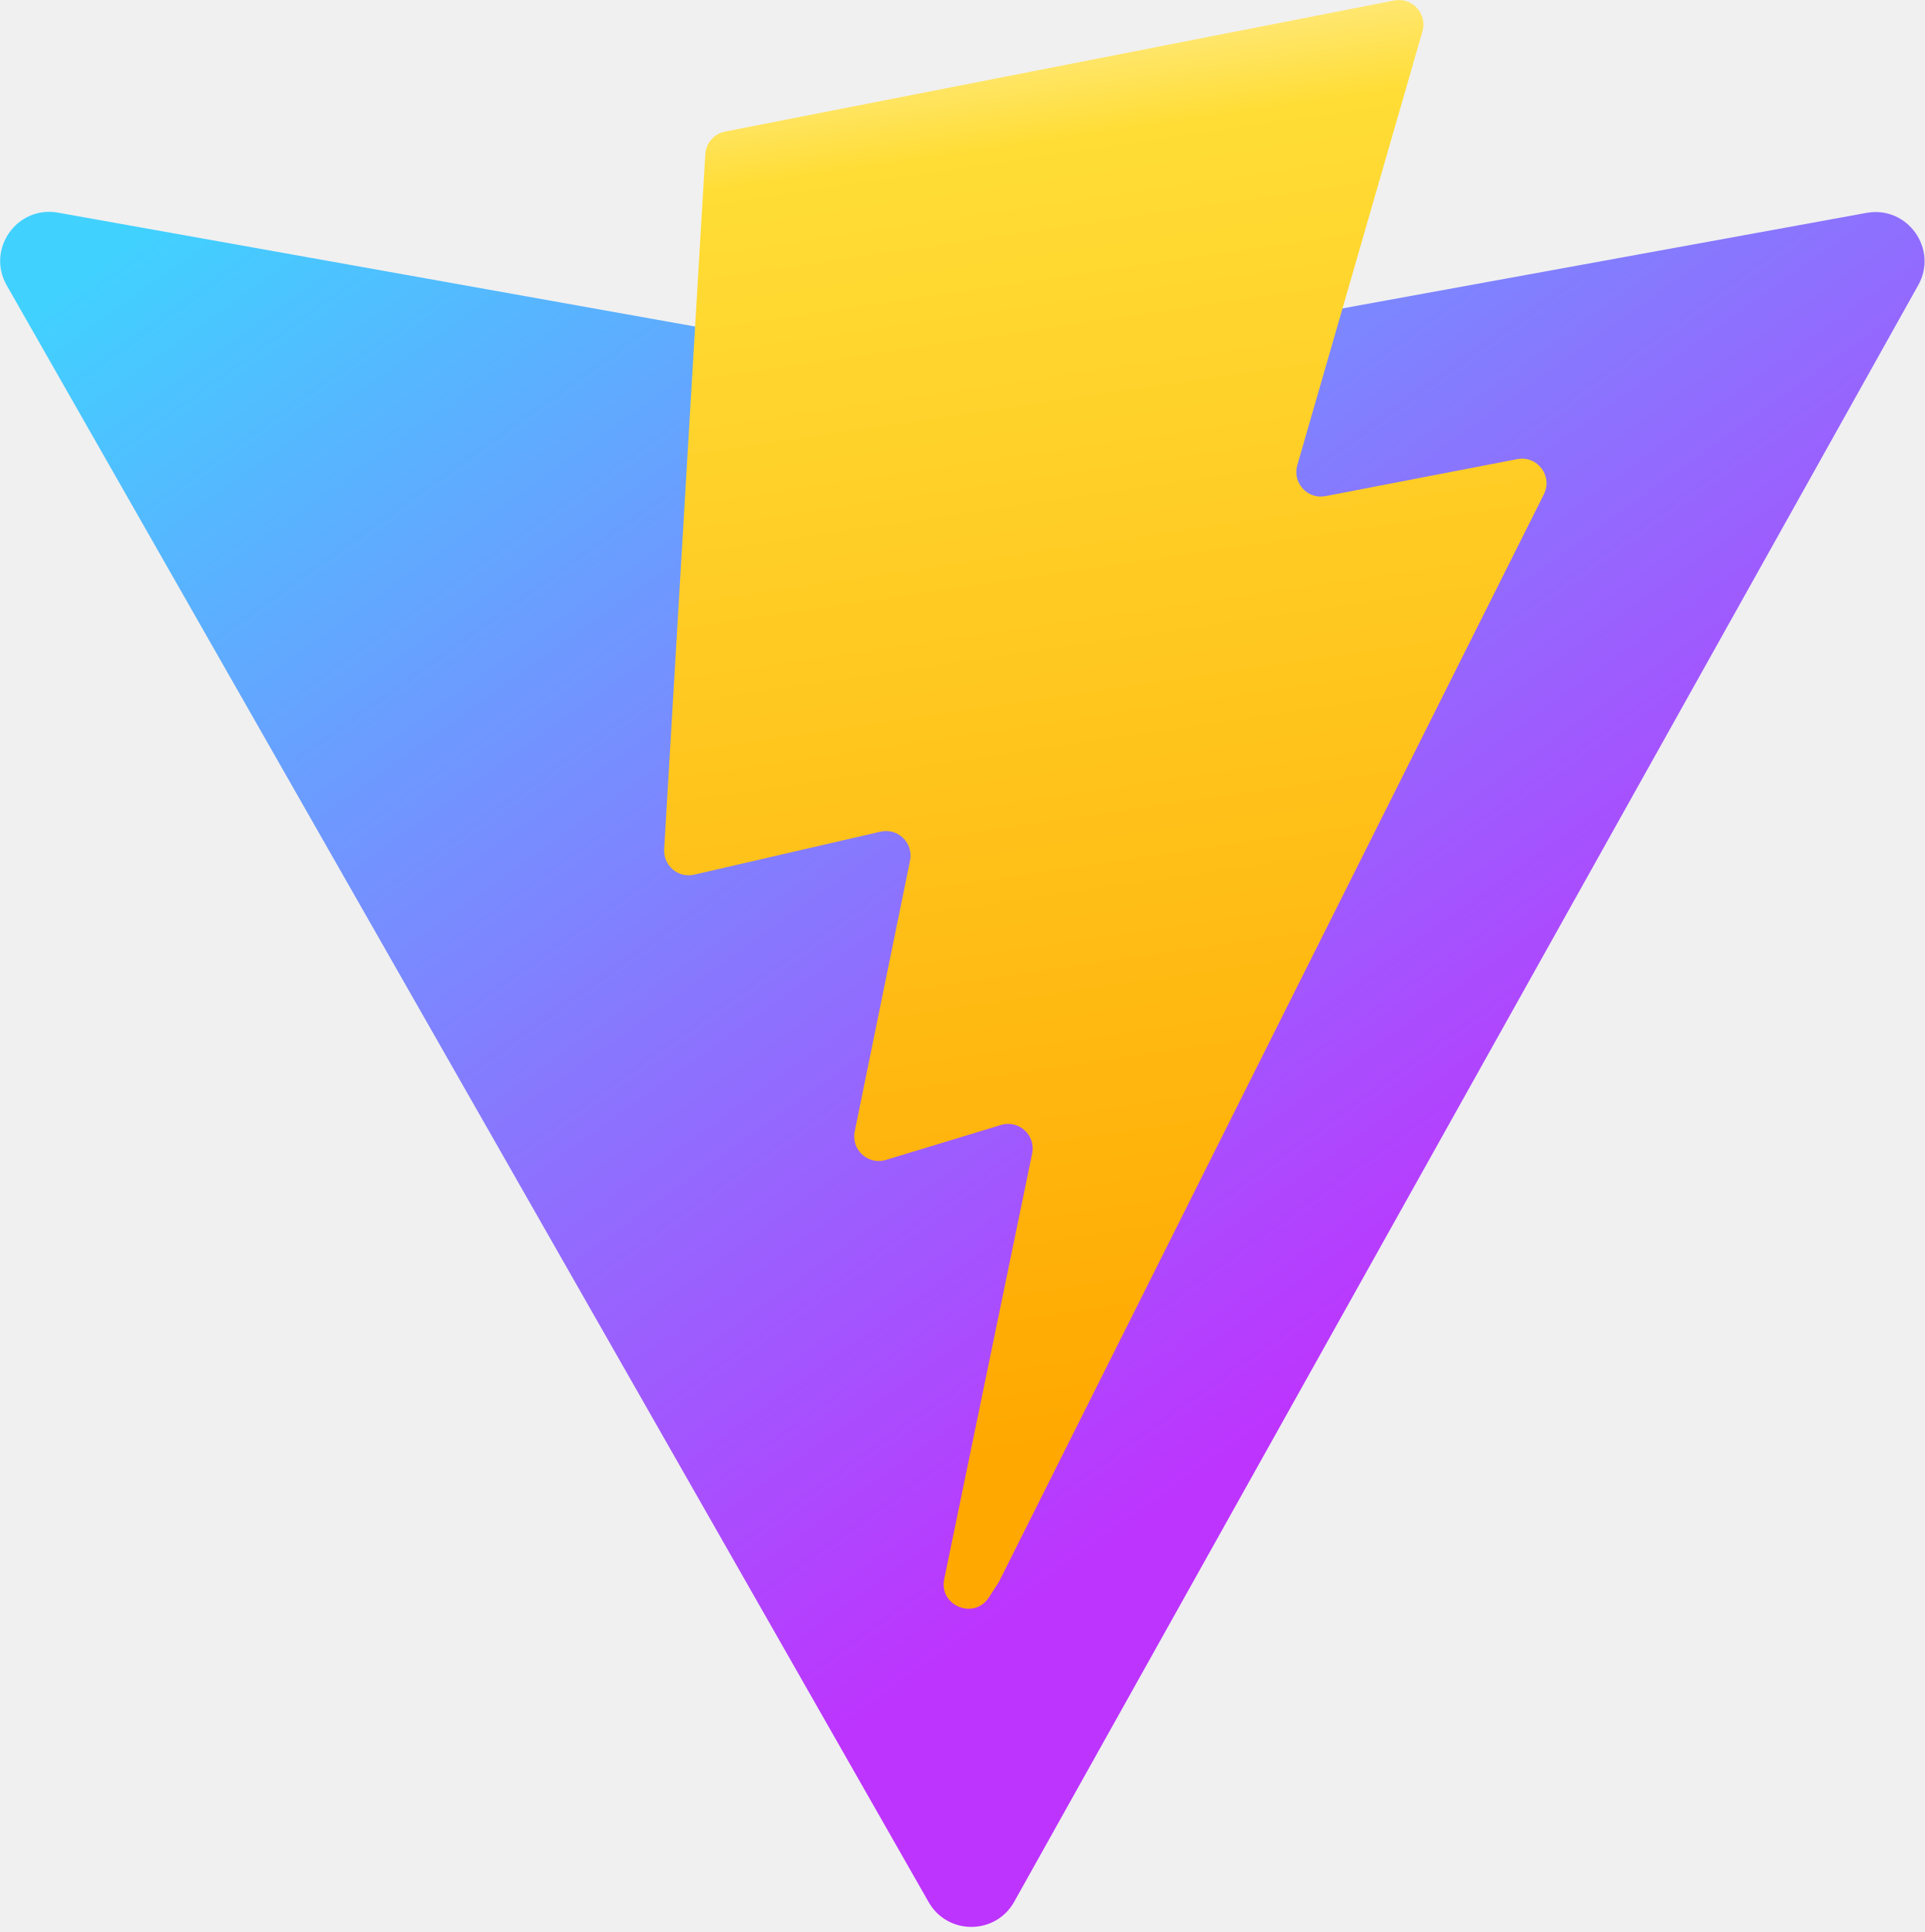
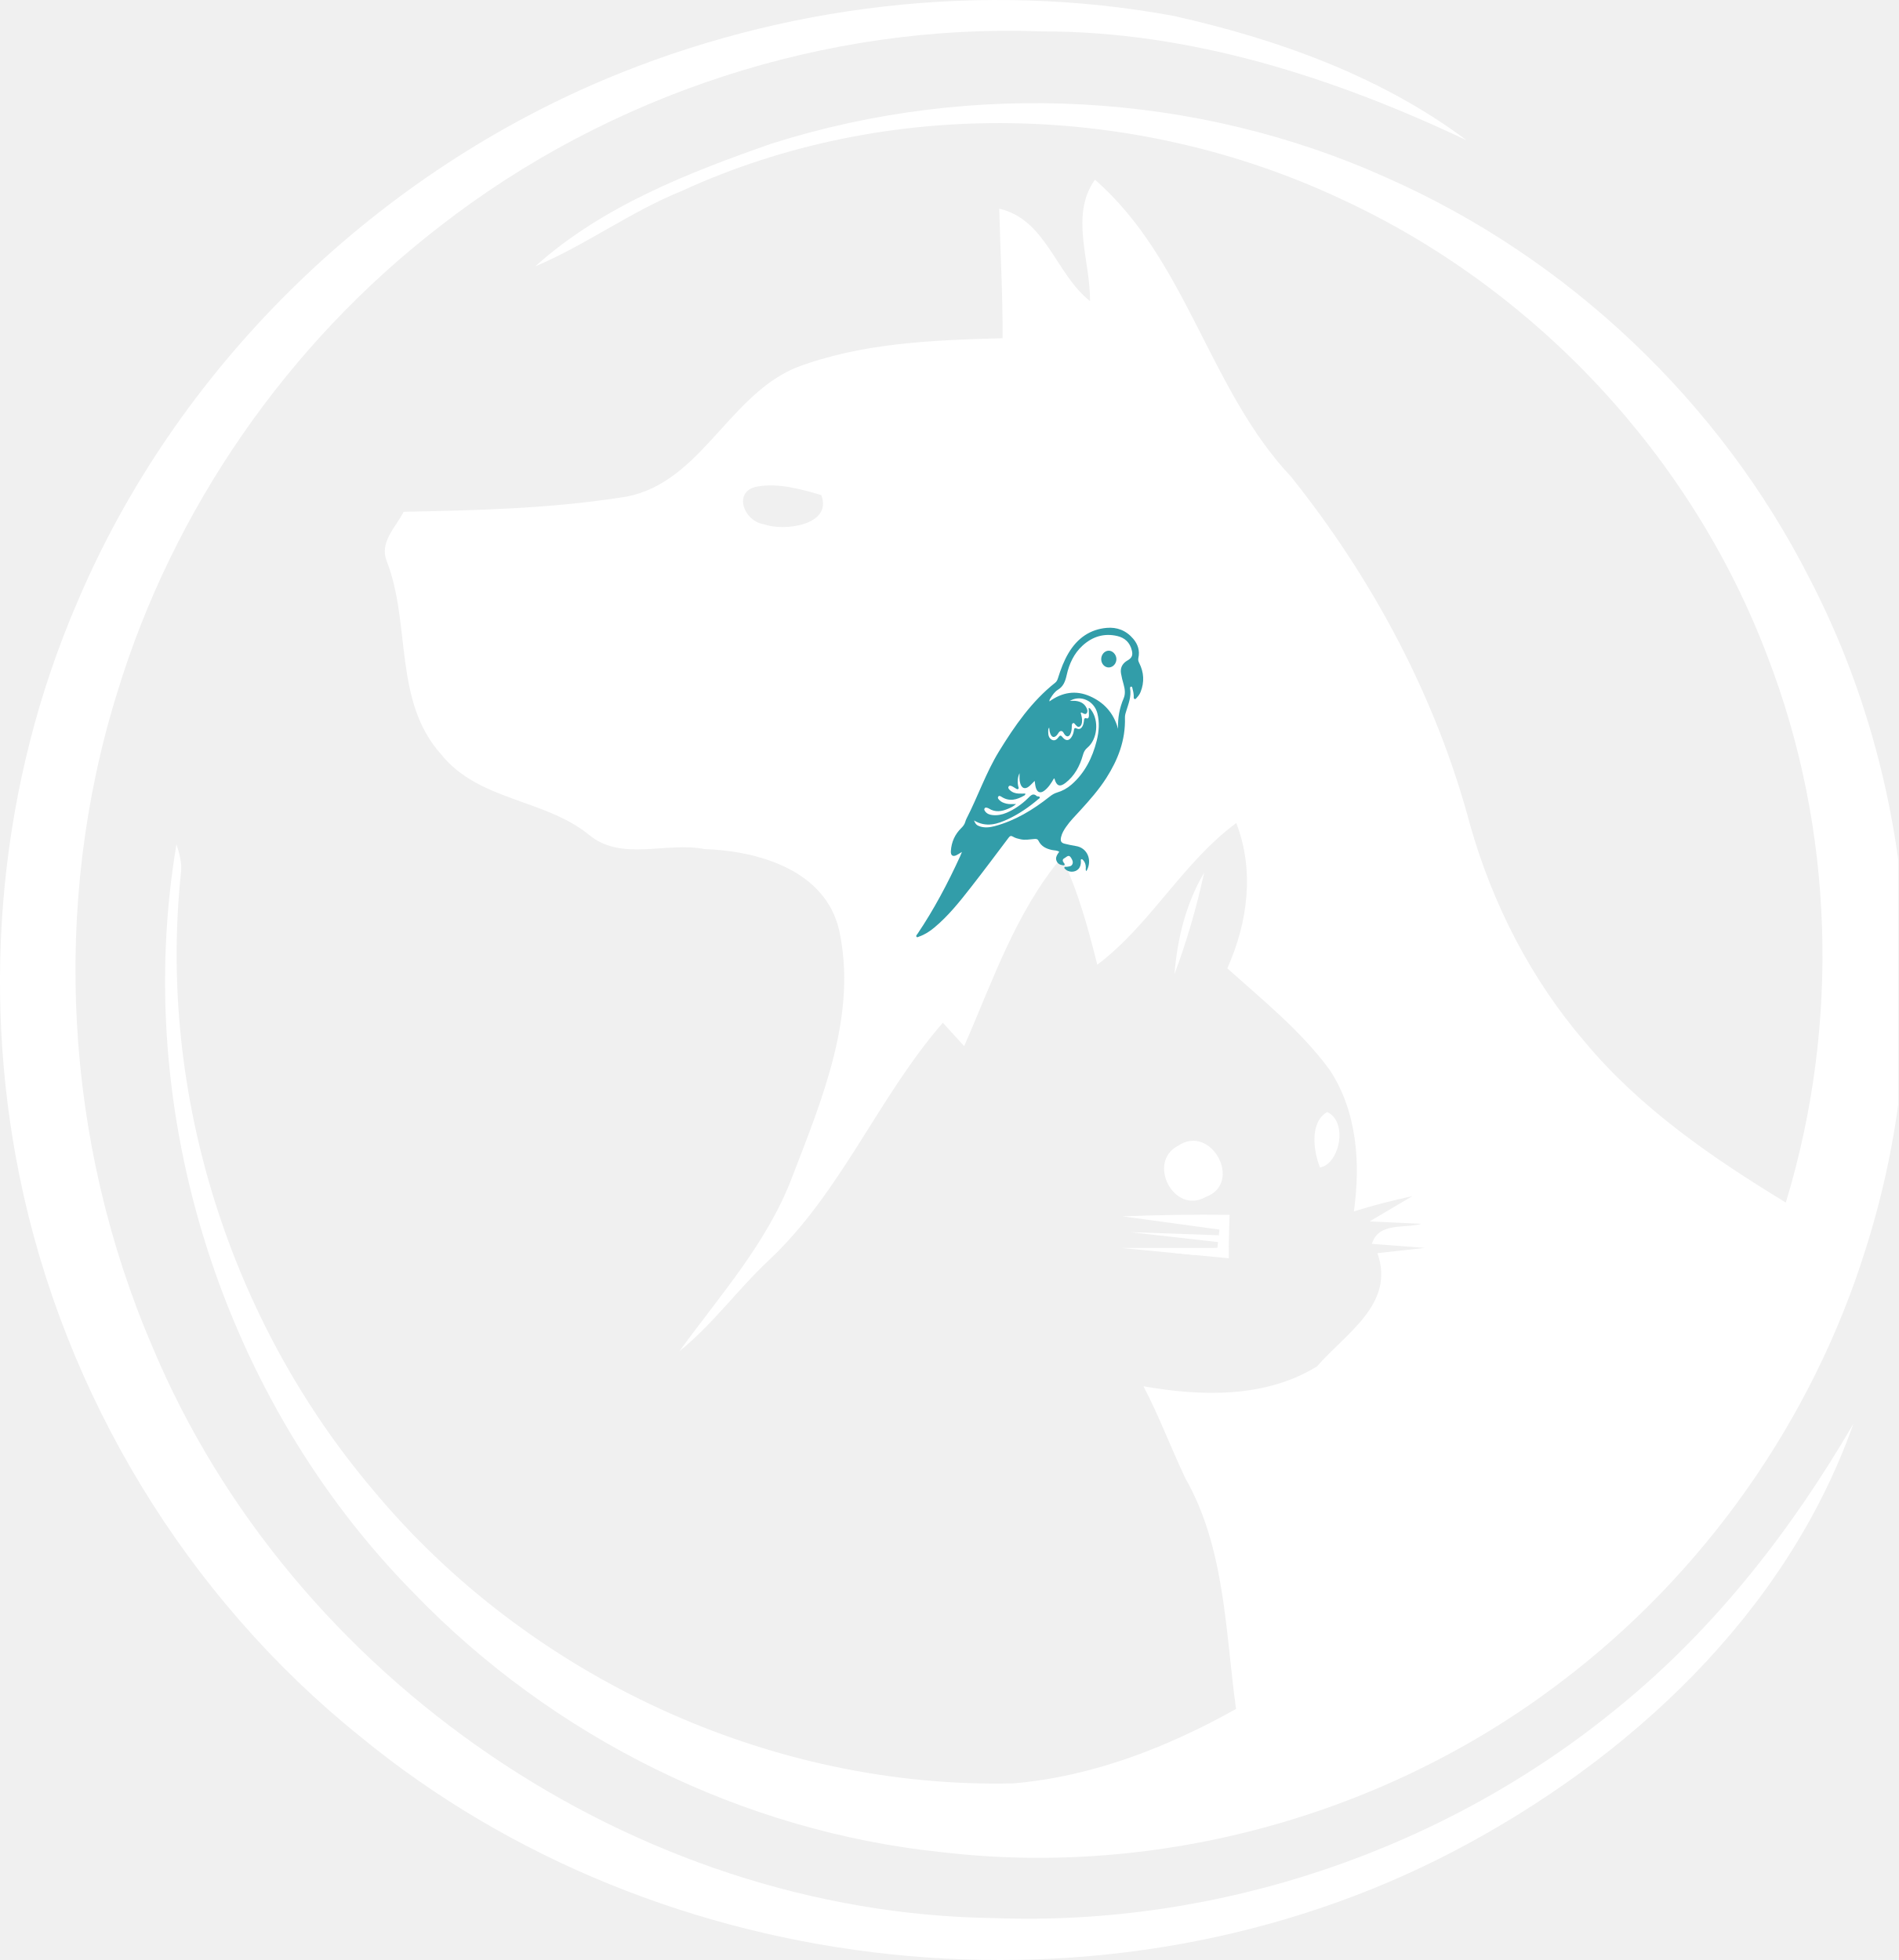
- <svg xmlns="http://www.w3.org/2000/svg" aria-hidden="true" role="img" class="iconify iconify--logos" width="31.88" height="32" preserveAspectRatio="xMidYMid meet" viewBox="0 0 256 257">
+ <svg xmlns="http://www.w3.org/2000/svg" width="92" height="95" viewBox="0 0 92 95" fill="none">
+   <g clip-path="url(#clip0_3873_8717)">
+     <path d="M29.247 3.877C37.895 0.225 47.631 -0.932 56.875 0.77C61.898 1.892 66.928 3.692 71.079 6.799C64.639 3.749 57.684 1.51 50.492 1.522C40.057 1.128 29.542 4.56 21.309 10.977C13.944 16.659 8.394 24.661 5.683 33.566C2.463 43.9 3.116 55.357 7.394 65.292C14.129 81.366 30.715 92.731 48.157 92.968C59.089 93.385 70.097 89.641 78.525 82.674C83.144 78.896 86.839 74.145 89.827 69.007C86.578 78.207 78.953 85.278 70.472 89.722C53.742 98.471 32.039 96.156 17.465 84.173C9.036 77.403 3.105 67.613 0.948 57.018C-0.937 47.76 -0.012 37.929 3.723 29.243C8.515 17.903 17.933 8.668 29.247 3.877Z" fill="white" />
+     <path d="M37.446 6.946C47.14 3.88 57.951 4.435 67.23 8.624C76.011 12.507 83.365 19.485 87.707 28.049C92.852 37.966 93.8 49.938 90.412 60.567C87.817 68.871 82.556 76.318 75.613 81.554C67.166 87.977 56.206 91.015 45.666 89.776C36 88.781 26.791 84.204 20.056 77.214C10.8 67.835 6.36 53.925 8.552 40.923C8.69 41.363 8.829 41.82 8.771 42.288C7.638 52.987 11.147 64.051 18.096 72.238C25.623 81.288 37.341 86.721 49.123 86.438C52.939 86.114 56.587 84.69 59.905 82.832C59.385 79.066 59.379 75.038 57.448 71.648C56.748 70.172 56.176 68.639 55.419 67.192C58.205 67.684 61.338 67.771 63.825 66.231C65.212 64.635 67.634 63.199 66.756 60.74C67.519 60.653 68.288 60.567 69.056 60.485C68.415 60.433 67.131 60.335 66.489 60.289C66.819 59.218 68.068 59.559 68.894 59.317C68.27 59.288 67.01 59.23 66.379 59.201C66.894 58.894 67.935 58.281 68.455 57.974C67.495 58.182 66.547 58.425 65.616 58.715C65.946 56.383 65.772 53.877 64.449 51.864C63.061 49.971 61.217 48.49 59.483 46.934C60.471 44.717 60.812 42.206 59.916 39.892C57.315 41.812 55.771 44.804 53.181 46.76C52.736 44.978 52.251 43.201 51.459 41.546C49.227 44.208 48.105 47.564 46.73 50.706C46.383 50.324 46.036 49.948 45.695 49.572C42.561 53.177 40.781 57.776 37.272 61.075C35.763 62.486 34.549 64.188 32.93 65.489C34.901 62.776 37.197 60.224 38.399 57.036C39.85 53.263 41.567 49.172 40.665 45.064C39.977 42.165 36.752 41.245 34.138 41.153C32.282 40.788 30.097 41.783 28.519 40.441C26.369 38.717 23.189 38.815 21.385 36.57C19.055 33.983 19.928 30.245 18.743 27.196C18.373 26.282 19.188 25.547 19.564 24.806C23.056 24.737 26.559 24.656 30.016 24.124C33.86 23.655 35.19 19.246 38.555 17.828C41.735 16.613 45.221 16.485 48.591 16.393C48.602 14.298 48.481 12.204 48.429 10.115C50.701 10.636 51.157 13.28 52.828 14.593C52.852 12.643 51.84 10.444 53.065 8.709C57.528 12.597 58.586 18.881 62.581 23.117C66.553 28.093 69.623 33.839 71.258 40.013C72.345 43.837 74.201 47.459 76.797 50.486C79.485 53.715 82.989 56.122 86.55 58.286C89.174 49.675 88.908 40.215 85.659 31.808C81.994 22.11 74.404 13.986 64.998 9.646C55.048 4.977 43.064 4.647 33.034 9.259C30.559 10.26 28.397 11.874 25.94 12.91C29.178 10 33.375 8.362 37.445 6.944L37.446 6.946ZM36.699 23.582C35.486 23.813 36.058 25.283 37.029 25.41C37.989 25.769 40.364 25.456 39.804 23.998C38.804 23.703 37.746 23.402 36.699 23.582Z" fill="white" />
+     <path d="M63.974 56.589C63.656 55.797 63.465 54.396 64.321 53.899C65.338 54.356 64.939 56.41 63.974 56.589Z" fill="white" />
+     <path d="M56.921 47.216C57.06 45.497 57.476 43.79 58.36 42.297C57.996 43.97 57.522 45.613 56.921 47.216Z" fill="white" />
+     <path d="M57.094 55.536C58.713 54.442 60.257 57.353 58.441 58.013C56.903 58.904 55.562 56.335 57.094 55.536Z" fill="white" />
+     <path d="M59.592 58.88C59.574 59.395 59.563 59.916 59.551 60.431V60.443C59.551 60.518 59.545 60.593 59.545 60.668C58.961 60.732 58.378 60.784 57.794 60.819L56.944 60.738C57.574 60.547 58.239 60.518 58.898 60.489H58.938L59.002 60.483L59.031 60.206L59.071 59.876L59.1 59.598L54.406 58.956C56.129 58.886 57.857 58.863 59.592 58.881V58.88Z" fill="white" />
+     <path d="M59.07 59.873L54.775 59.721L59.26 60.229L59.07 59.873Z" fill="white" />
+     <path d="M59.557 60.987L57.794 60.819L56.944 60.738L54.36 60.489H58.938L59.002 60.484L59.551 60.431V60.443L59.557 60.987Z" fill="white" />
+     <path d="M46.621 41.293C46.5 41.365 46.425 41.419 46.344 41.456C46.173 41.533 46.073 41.46 46.084 41.255C46.11 40.805 46.287 40.431 46.59 40.134C46.679 40.046 46.75 39.955 46.785 39.829C46.799 39.779 46.816 39.73 46.84 39.684C47.391 38.613 47.785 37.45 48.415 36.422C49.184 35.168 50.014 33.981 51.142 33.09C51.215 33.032 51.249 32.955 51.277 32.865C51.409 32.441 51.563 32.029 51.786 31.654C52.224 30.918 52.842 30.504 53.632 30.433C54.131 30.388 54.576 30.551 54.926 30.966C55.145 31.227 55.251 31.533 55.172 31.892C55.151 31.986 55.173 32.056 55.213 32.136C55.442 32.59 55.47 33.059 55.279 33.539C55.24 33.635 55.185 33.72 55.116 33.792C55.078 33.83 55.045 33.9 54.99 33.881C54.93 33.861 54.949 33.783 54.947 33.728C54.942 33.605 54.918 33.486 54.886 33.37C54.875 33.327 54.87 33.267 54.811 33.282C54.768 33.292 54.765 33.344 54.772 33.384C54.833 33.764 54.697 34.102 54.589 34.446C54.554 34.555 54.517 34.664 54.521 34.783C54.554 35.884 54.178 36.831 53.619 37.708C53.252 38.283 52.807 38.784 52.357 39.278C52.119 39.539 51.868 39.787 51.664 40.083C51.562 40.231 51.469 40.386 51.426 40.57C51.38 40.764 51.428 40.856 51.605 40.896C51.783 40.937 51.961 40.98 52.143 41.007C52.701 41.09 52.958 41.701 52.654 42.222C52.6 42.171 52.626 42.104 52.625 42.048C52.623 41.915 52.59 41.796 52.504 41.701C52.478 41.673 52.45 41.633 52.412 41.647C52.366 41.664 52.384 41.717 52.385 41.754C52.389 41.894 52.359 42.02 52.267 42.12C52.105 42.296 51.782 42.294 51.619 42.117C51.601 42.097 51.575 42.08 51.586 42.046C51.597 42.011 51.628 42.017 51.653 42.015C51.679 42.011 51.705 42.014 51.731 42.01C51.824 41.994 51.929 41.992 51.975 41.883C52.023 41.77 51.965 41.67 51.909 41.577C51.794 41.386 51.688 41.548 51.588 41.597C51.476 41.651 51.489 41.743 51.565 41.834C51.585 41.858 51.616 41.886 51.59 41.922C51.568 41.951 51.532 41.942 51.501 41.937C51.375 41.919 51.267 41.867 51.209 41.734C51.15 41.6 51.2 41.486 51.27 41.378C51.289 41.35 51.309 41.324 51.337 41.285C51.224 41.209 51.1 41.224 50.986 41.199C50.715 41.14 50.472 41.036 50.33 40.749C50.282 40.654 50.202 40.66 50.123 40.666C49.904 40.684 49.687 40.727 49.466 40.68C49.337 40.652 49.208 40.622 49.093 40.552C49.001 40.495 48.948 40.516 48.882 40.604C48.275 41.41 47.671 42.219 47.051 43.012C46.507 43.709 45.954 44.401 45.283 44.958C45.06 45.144 44.821 45.299 44.553 45.392C44.508 45.408 44.447 45.458 44.412 45.394C44.386 45.346 44.442 45.301 44.469 45.261C45.264 44.081 45.933 42.817 46.533 41.506C46.556 41.45 46.578 41.393 46.621 41.293ZM54.188 35.327C54.167 34.809 54.256 34.319 54.459 33.847C54.552 33.632 54.519 33.392 54.455 33.166C54.406 32.995 54.36 32.823 54.331 32.645C54.289 32.391 54.377 32.205 54.562 32.065C54.601 32.035 54.645 32.014 54.685 31.988C54.861 31.872 54.908 31.754 54.858 31.538C54.765 31.131 54.502 30.911 54.155 30.829C53.524 30.679 52.949 30.845 52.454 31.304C52.054 31.674 51.82 32.167 51.698 32.717C51.631 33.023 51.537 33.273 51.271 33.433C51.128 33.52 51.018 33.674 50.922 33.828C50.895 33.871 50.857 33.912 50.861 33.997C51.489 33.547 52.143 33.446 52.822 33.745C53.488 34.038 53.971 34.538 54.188 35.327ZM47.205 39.767C47.275 39.946 47.345 40.011 47.502 40.059C47.742 40.133 47.981 40.103 48.217 40.04C49.194 39.776 50.06 39.256 50.871 38.613C50.983 38.524 51.096 38.453 51.232 38.413C51.487 38.339 51.723 38.209 51.931 38.028C52.565 37.477 52.943 36.741 53.155 35.892C53.263 35.455 53.296 35.011 53.183 34.569C53.028 33.966 52.369 33.663 51.851 33.972C51.96 33.972 52.049 33.962 52.136 33.973C52.365 34.001 52.563 34.095 52.672 34.34C52.705 34.414 52.719 34.499 52.665 34.569C52.606 34.646 52.541 34.59 52.478 34.568C52.447 34.556 52.419 34.515 52.377 34.549C52.416 34.7 52.461 34.85 52.438 35.01C52.425 35.098 52.399 35.184 52.317 35.22C52.232 35.258 52.183 35.185 52.128 35.132C52.091 35.096 52.062 35.023 52.002 35.052C51.94 35.081 51.946 35.159 51.945 35.221C51.942 35.35 51.929 35.477 51.869 35.59C51.806 35.709 51.711 35.721 51.621 35.63C51.554 35.562 51.527 35.423 51.418 35.433C51.319 35.442 51.284 35.57 51.215 35.64C51.087 35.768 50.983 35.746 50.908 35.571C50.867 35.476 50.859 35.373 50.848 35.261C50.794 35.333 50.802 35.411 50.802 35.484C50.801 35.644 50.842 35.789 50.984 35.859C51.126 35.928 51.229 35.831 51.31 35.721C51.392 35.609 51.436 35.66 51.502 35.739C51.666 35.936 51.833 35.911 51.958 35.68C52.005 35.595 52.034 35.5 52.046 35.403C52.059 35.297 52.089 35.261 52.188 35.311C52.307 35.371 52.401 35.317 52.465 35.195C52.503 35.123 52.52 35.046 52.531 34.964C52.543 34.877 52.534 34.773 52.675 34.819C52.751 34.844 52.776 34.75 52.777 34.678C52.777 34.559 52.768 34.439 52.763 34.316C52.825 34.312 52.848 34.362 52.877 34.401C53.275 34.924 53.193 35.833 52.698 36.243C52.584 36.337 52.527 36.445 52.487 36.587C52.333 37.139 52.072 37.615 51.637 37.949C51.36 38.162 51.203 38.093 51.106 37.742C51.105 37.736 51.09 37.735 51.08 37.731C50.949 37.955 50.813 38.176 50.608 38.328C50.418 38.468 50.265 38.408 50.199 38.165C50.171 38.066 50.163 37.959 50.146 37.849C50.044 37.948 49.961 38.046 49.864 38.122C49.671 38.273 49.513 38.206 49.443 37.957C49.4 37.806 49.416 37.65 49.412 37.476C49.322 37.666 49.302 37.878 49.346 38.099C49.355 38.147 49.395 38.206 49.346 38.242C49.304 38.273 49.257 38.23 49.215 38.208C49.159 38.177 49.107 38.134 49.049 38.109C48.992 38.085 48.919 38.055 48.88 38.131C48.845 38.198 48.899 38.253 48.942 38.294C49.061 38.409 49.207 38.455 49.362 38.463C49.473 38.468 49.584 38.464 49.695 38.464C49.692 38.53 49.668 38.543 49.645 38.556C49.286 38.765 48.922 38.867 48.541 38.622C48.492 38.59 48.425 38.549 48.383 38.609C48.333 38.68 48.396 38.739 48.44 38.785C48.535 38.883 48.654 38.921 48.779 38.953C48.918 38.988 49.06 38.969 49.244 38.971C49.105 39.097 48.987 39.143 48.871 39.194C48.553 39.333 48.235 39.388 47.919 39.184C47.892 39.167 47.86 39.158 47.83 39.151C47.788 39.14 47.744 39.136 47.717 39.184C47.69 39.231 47.711 39.276 47.736 39.312C47.825 39.443 47.953 39.489 48.092 39.505C48.331 39.532 48.562 39.49 48.785 39.394C49.17 39.228 49.517 38.989 49.824 38.686C49.958 38.553 50.07 38.419 50.251 38.588C50.262 38.598 50.282 38.595 50.297 38.599C50.33 38.61 50.381 38.592 50.391 38.642C50.403 38.698 50.347 38.714 50.316 38.74C49.87 39.12 49.394 39.446 48.876 39.692C48.341 39.946 47.796 40.12 47.205 39.767ZM54.107 31.938C54.102 31.722 53.918 31.53 53.725 31.538C53.524 31.547 53.364 31.739 53.371 31.964C53.378 32.182 53.544 32.355 53.74 32.351C53.945 32.347 54.112 32.158 54.107 31.938Z" fill="#329DA9" />
+   </g>
  <defs>
-     <linearGradient id="IconifyId1813088fe1fbc01fb466" x1="-.828%" x2="57.636%" y1="7.652%" y2="78.411%">
-       <stop offset="0%" stop-color="#41D1FF" />
-       <stop offset="100%" stop-color="#BD34FE" />
-     </linearGradient>
-     <linearGradient id="IconifyId1813088fe1fbc01fb467" x1="43.376%" x2="50.316%" y1="2.242%" y2="89.03%">
-       <stop offset="0%" stop-color="#FFEA83" />
-       <stop offset="8.333%" stop-color="#FFDD35" />
-       <stop offset="100%" stop-color="#FFA800" />
-     </linearGradient>
+     <clipPath id="clip0_3873_8717">
+       <rect width="92" height="95" fill="white" />
+     </clipPath>
  </defs>
-   <path fill="url(#IconifyId1813088fe1fbc01fb466)" d="M255.153 37.938L134.897 252.976c-2.483 4.44-8.862 4.466-11.382.048L.875 37.958c-2.746-4.814 1.371-10.646 6.827-9.67l120.385 21.517a6.537 6.537 0 0 0 2.322-.004l117.867-21.483c5.438-.991 9.574 4.796 6.877 9.62Z" />
-   <path fill="url(#IconifyId1813088fe1fbc01fb467)" d="M185.432.063L96.44 17.501a3.268 3.268 0 0 0-2.634 3.014l-5.474 92.456a3.268 3.268 0 0 0 3.997 3.378l24.777-5.718c2.318-.535 4.413 1.507 3.936 3.838l-7.361 36.047c-.495 2.426 1.782 4.5 4.151 3.78l15.304-4.649c2.372-.72 4.652 1.36 4.15 3.788l-11.698 56.621c-.732 3.542 3.979 5.473 5.943 2.437l1.313-2.028l72.516-144.72c1.215-2.423-.88-5.186-3.54-4.672l-25.505 4.922c-2.396.462-4.435-1.77-3.759-4.114l16.646-57.705c.677-2.35-1.37-4.583-3.769-4.113Z" />
</svg>
